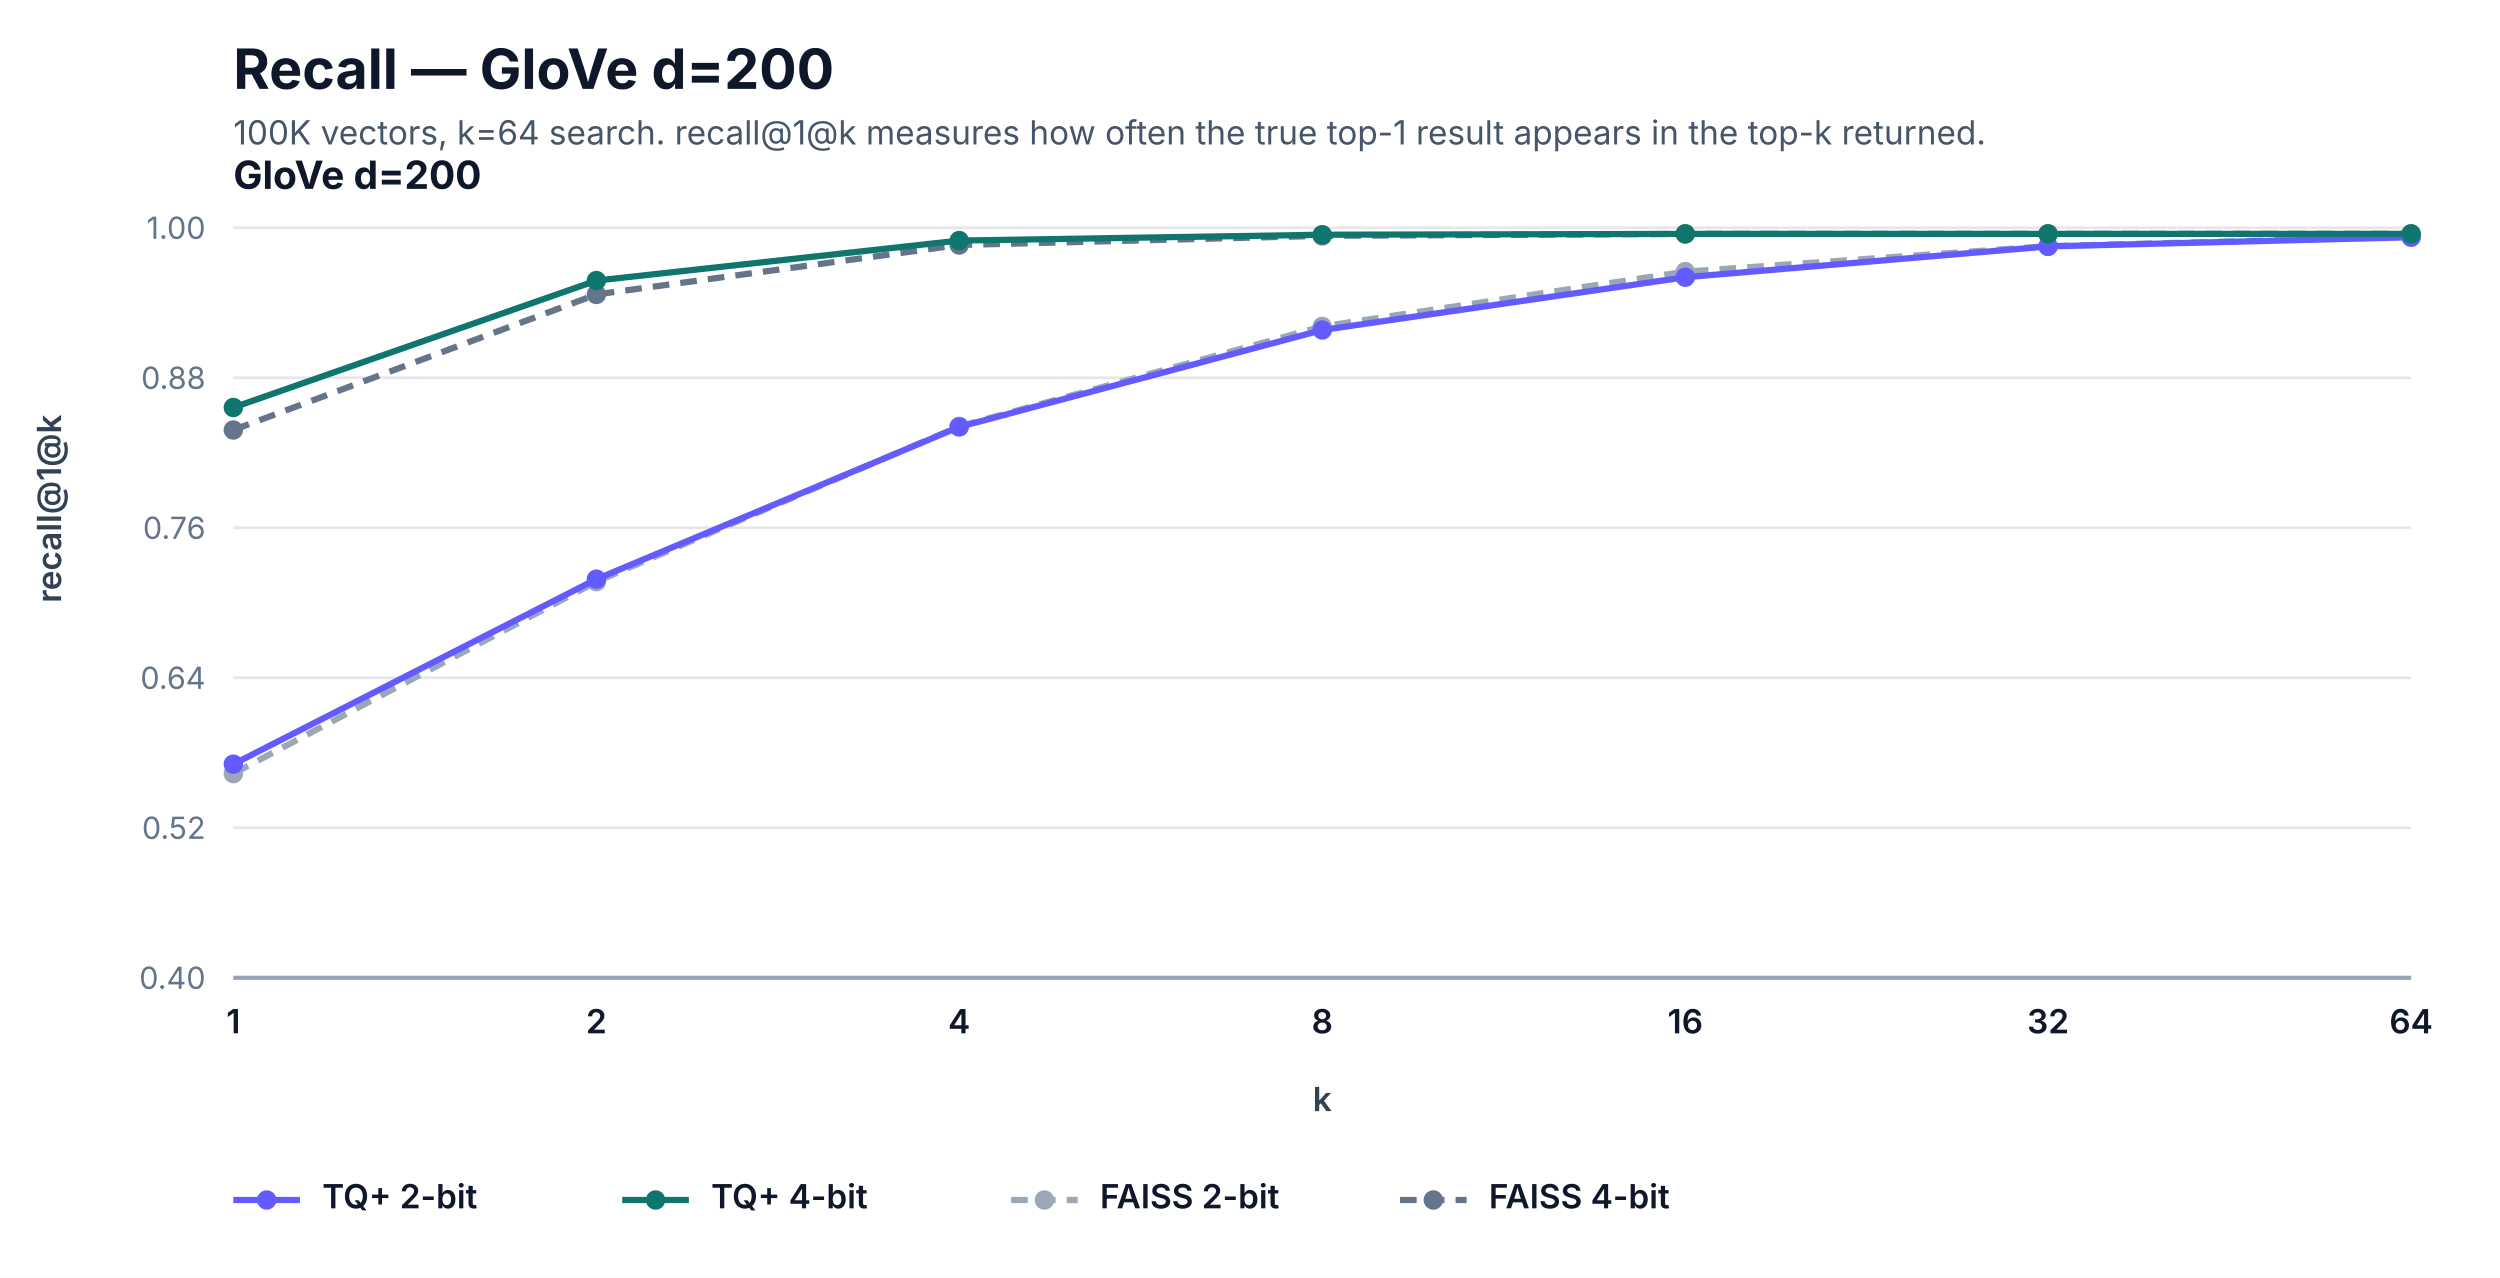
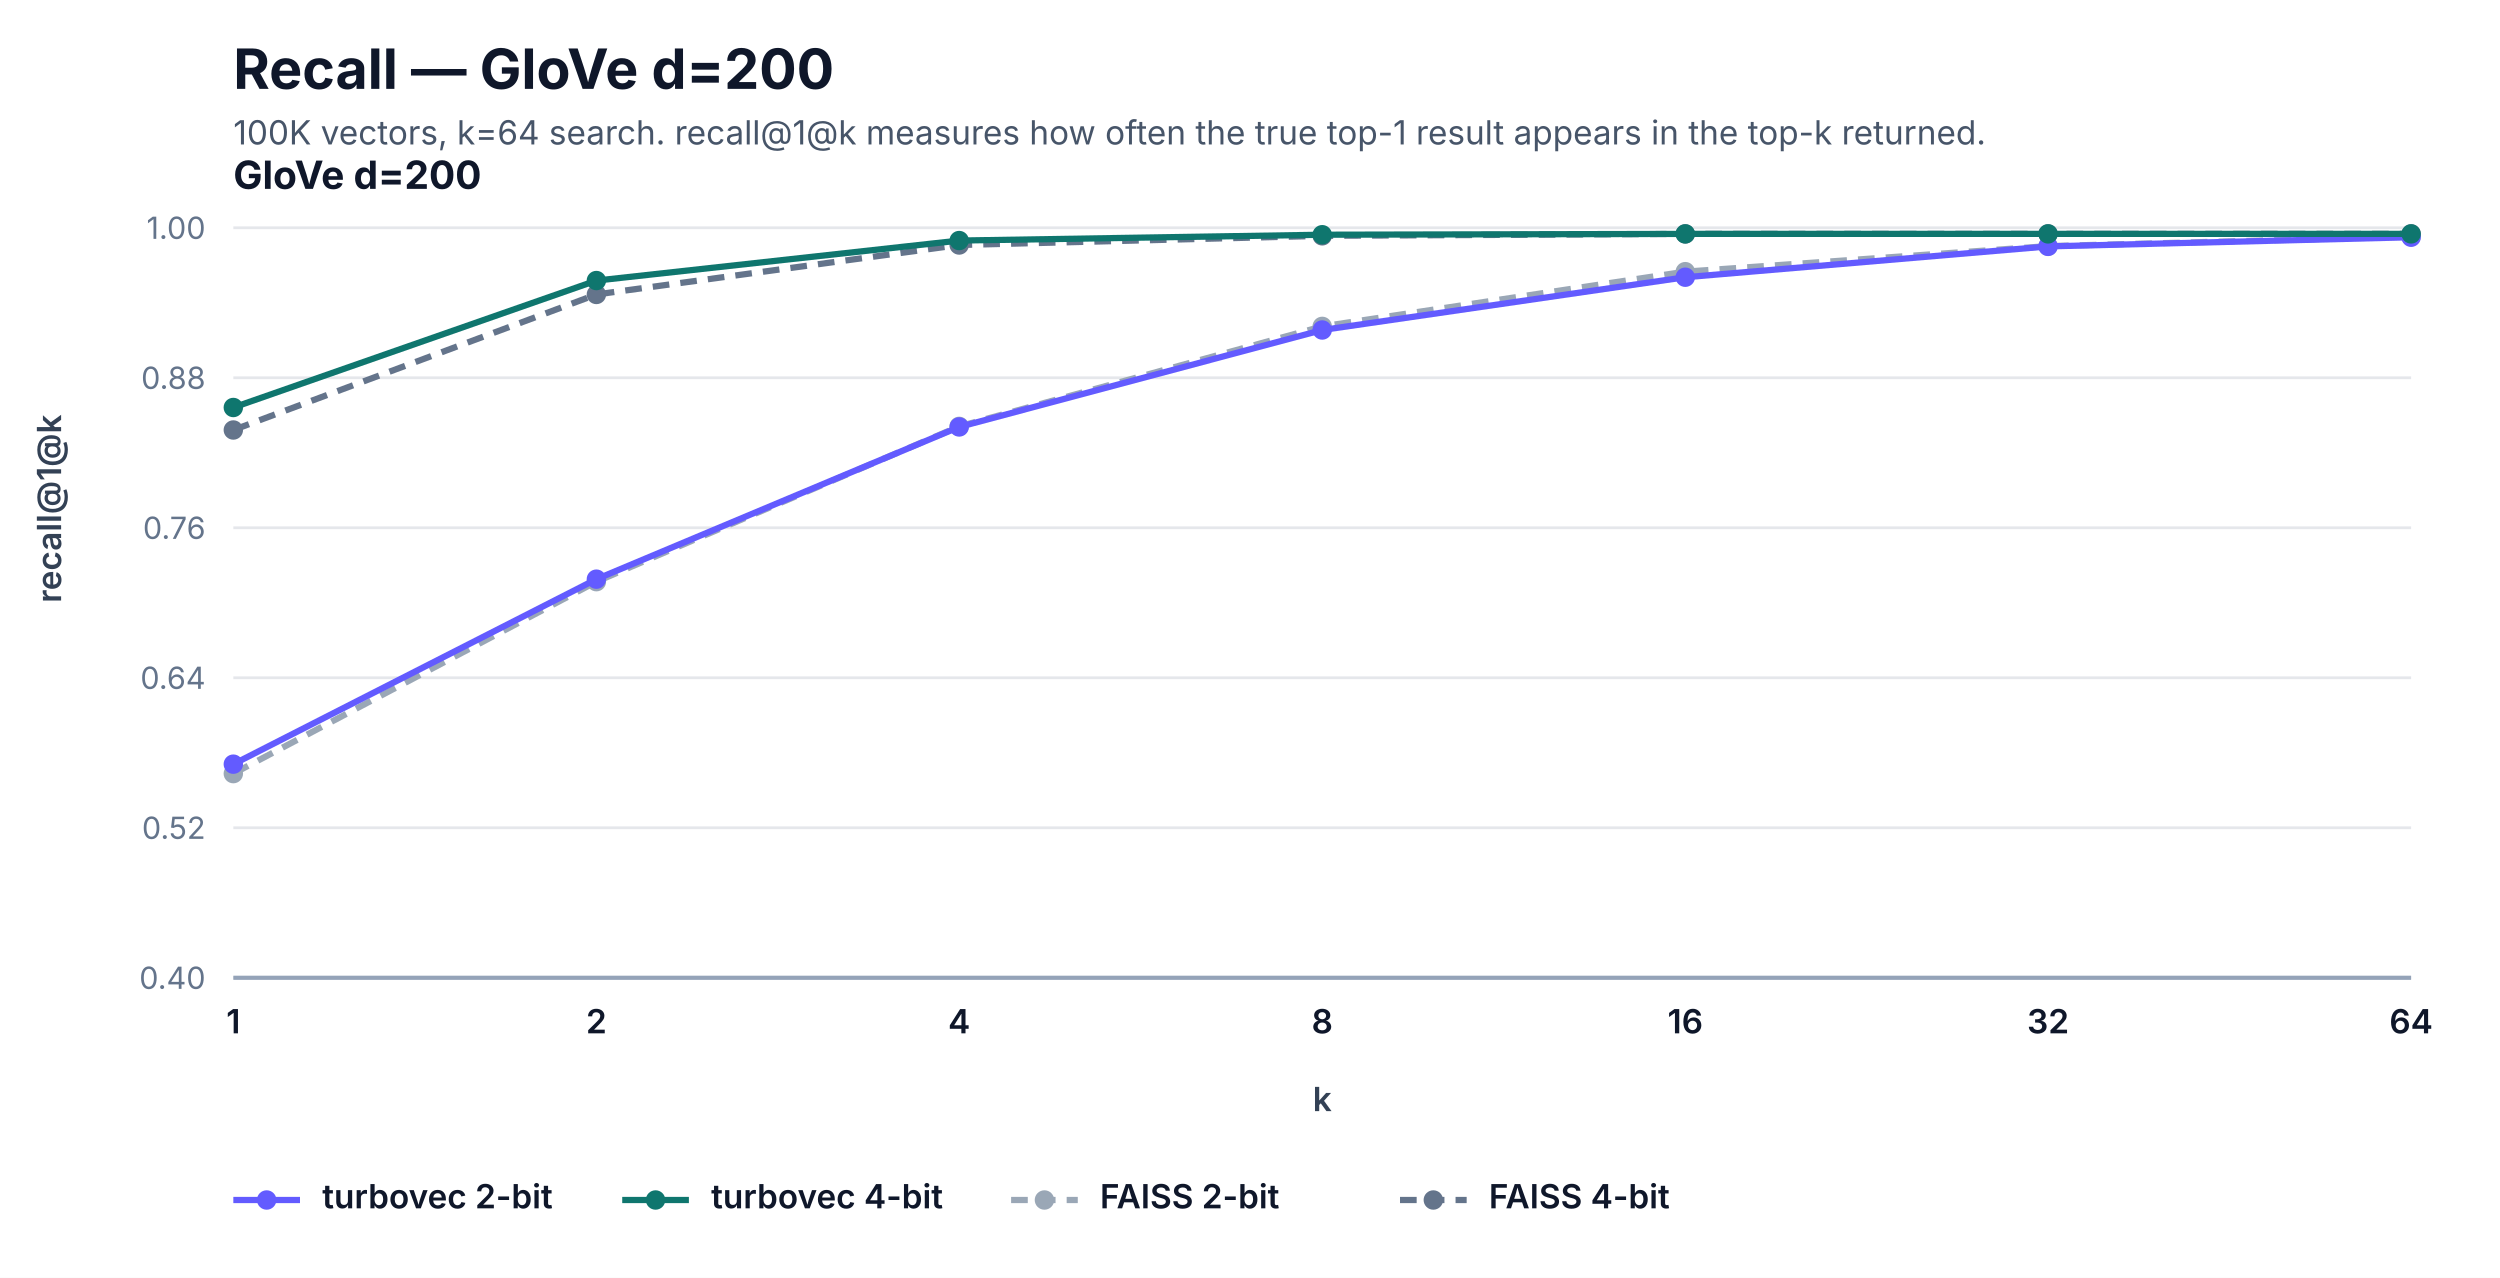
<svg xmlns="http://www.w3.org/2000/svg" width="900" height="460" viewBox="0 0 900 460" role="img" aria-label="Recall — GloVe d=200">
  <style>
  .title { font: 700 20px -apple-system, BlinkMacSystemFont, "Segoe UI", sans-serif; fill: #0f172a; }
  .subtitle { font: 400 12px -apple-system, BlinkMacSystemFont, "Segoe UI", sans-serif; fill: #475569; }
  .panel { font: 700 14px -apple-system, BlinkMacSystemFont, "Segoe UI", sans-serif; fill: #0f172a; }
  .label { font: 600 12px -apple-system, BlinkMacSystemFont, "Segoe UI", sans-serif; fill: #0f172a; }
  .secondary { font: 400 11px -apple-system, BlinkMacSystemFont, "Segoe UI", sans-serif; fill: #475569; }
  .tick { font: 400 11px -apple-system, BlinkMacSystemFont, "Segoe UI", sans-serif; fill: #64748b; }
  .value { font: 700 11px -apple-system, BlinkMacSystemFont, "Segoe UI", sans-serif; fill: #0f172a; }
  .value-accent { font: 700 11px -apple-system, BlinkMacSystemFont, "Segoe UI", sans-serif; fill: #4338ca; }
  .axis { font: 600 12px -apple-system, BlinkMacSystemFont, "Segoe UI", sans-serif; fill: #334155; }
  .legend { font: 600 12px -apple-system, BlinkMacSystemFont, "Segoe UI", sans-serif; fill: #0f172a; }
</style>
  <rect width="100%" height="100%" fill="#ffffff" />
  <text x="84" y="32" class="title">Recall — GloVe d=200</text>
  <text x="84" y="52" class="subtitle">100K vectors, k=64 search. recall@1@k measures how often the true top-1 result appears in the top-k returned.</text>
  <line x1="84" y1="352.0" x2="868" y2="352.0" stroke="#e5e7eb" stroke-width="1" />
  <text x="74" y="356.0" text-anchor="end" class="tick">0.40</text>
  <line x1="84" y1="298.0" x2="868" y2="298.0" stroke="#e5e7eb" stroke-width="1" />
  <text x="74" y="302.0" text-anchor="end" class="tick">0.52</text>
  <line x1="84" y1="244.0" x2="868" y2="244.0" stroke="#e5e7eb" stroke-width="1" />
  <text x="74" y="248.0" text-anchor="end" class="tick">0.64</text>
  <line x1="84" y1="190.0" x2="868" y2="190.0" stroke="#e5e7eb" stroke-width="1" />
  <text x="74" y="194.0" text-anchor="end" class="tick">0.76</text>
  <line x1="84" y1="136.0" x2="868" y2="136.0" stroke="#e5e7eb" stroke-width="1" />
  <text x="74" y="140.0" text-anchor="end" class="tick">0.88</text>
  <line x1="84" y1="82.0" x2="868" y2="82.0" stroke="#e5e7eb" stroke-width="1" />
  <text x="74" y="86.0" text-anchor="end" class="tick">1.00</text>
  <line x1="84" y1="352.0" x2="868" y2="352.0" stroke="#94a3b8" stroke-width="1.5" />
  <text x="84" y="68" class="panel">GloVe d=200</text>
  <text x="84.0" y="372" text-anchor="middle" class="label">1</text>
  <text x="214.7" y="372" text-anchor="middle" class="label">2</text>
  <text x="345.3" y="372" text-anchor="middle" class="label">4</text>
  <text x="476.0" y="372" text-anchor="middle" class="label">8</text>
  <text x="606.7" y="372" text-anchor="middle" class="label">16</text>
  <text x="737.3" y="372" text-anchor="middle" class="label">32</text>
  <text x="868.0" y="372" text-anchor="middle" class="label">64</text>
  <path d="M 84.0,278.5 L 214.7,209.4 L 345.3,153.5 L 476.0,117.5 L 606.7,97.8 L 737.3,88.6 L 868.0,85.2" fill="none" stroke="#9aa7b6" stroke-width="2.25" stroke-dasharray="6 4" />
  <circle cx="84.0" cy="278.5" r="3.5" fill="#9aa7b6" />
  <circle cx="214.7" cy="209.4" r="3.5" fill="#9aa7b6" />
  <circle cx="345.3" cy="153.5" r="3.5" fill="#9aa7b6" />
  <circle cx="476.0" cy="117.5" r="3.5" fill="#9aa7b6" />
  <circle cx="606.7" cy="97.8" r="3.5" fill="#9aa7b6" />
  <circle cx="737.3" cy="88.6" r="3.5" fill="#9aa7b6" />
  <circle cx="868.0" cy="85.2" r="3.5" fill="#9aa7b6" />
  <path d="M 84.0,154.8 L 214.7,106.0 L 345.3,88.2 L 476.0,84.9 L 606.7,84.2 L 737.3,84.2 L 868.0,84.2" fill="none" stroke="#64748b" stroke-width="2.25" stroke-dasharray="6 4" />
  <circle cx="84.0" cy="154.8" r="3.5" fill="#64748b" />
  <circle cx="214.7" cy="106.0" r="3.5" fill="#64748b" />
  <circle cx="345.3" cy="88.2" r="3.5" fill="#64748b" />
  <circle cx="476.0" cy="84.9" r="3.5" fill="#64748b" />
  <circle cx="606.7" cy="84.2" r="3.5" fill="#64748b" />
  <circle cx="737.3" cy="84.2" r="3.5" fill="#64748b" />
  <circle cx="868.0" cy="84.2" r="3.5" fill="#64748b" />
  <path d="M 84.0,275.1 L 214.7,208.5 L 345.3,153.7 L 476.0,118.8 L 606.7,99.8 L 737.3,88.7 L 868.0,85.4" fill="none" stroke="#635bff" stroke-width="2.25" />
  <circle cx="84.0" cy="275.1" r="3.5" fill="#635bff" />
  <circle cx="214.7" cy="208.5" r="3.5" fill="#635bff" />
  <circle cx="345.3" cy="153.7" r="3.5" fill="#635bff" />
  <circle cx="476.0" cy="118.8" r="3.5" fill="#635bff" />
  <circle cx="606.7" cy="99.8" r="3.5" fill="#635bff" />
  <circle cx="737.3" cy="88.7" r="3.5" fill="#635bff" />
  <circle cx="868.0" cy="85.4" r="3.5" fill="#635bff" />
  <path d="M 84.0,146.7 L 214.7,101.0 L 345.3,86.6 L 476.0,84.5 L 606.7,84.2 L 737.3,84.2 L 868.0,84.2" fill="none" stroke="#0f766e" stroke-width="2.25" />
  <circle cx="84.0" cy="146.7" r="3.5" fill="#0f766e" />
  <circle cx="214.7" cy="101.0" r="3.5" fill="#0f766e" />
  <circle cx="345.3" cy="86.6" r="3.5" fill="#0f766e" />
  <circle cx="476.0" cy="84.5" r="3.5" fill="#0f766e" />
  <circle cx="606.7" cy="84.2" r="3.5" fill="#0f766e" />
  <circle cx="737.3" cy="84.2" r="3.5" fill="#0f766e" />
  <circle cx="868.0" cy="84.2" r="3.5" fill="#0f766e" />
  <text x="22" y="217.0" transform="rotate(-90, 22, 217.0)" class="axis">recall@1@k</text>
  <text x="476.0" y="400" text-anchor="middle" class="axis">k</text>
  <line x1="84" y1="432" x2="108" y2="432" stroke="#635bff" stroke-width="2.25" />
  <circle cx="96" cy="432" r="3.5" fill="#635bff" />
-   <text x="116" y="435" class="legend">TQ+ 2-bit</text>
+   <text x="116" y="435" class="legend">turbovec 2-bit</text>
  <line x1="224" y1="432" x2="248" y2="432" stroke="#0f766e" stroke-width="2.25" />
  <circle cx="236" cy="432" r="3.5" fill="#0f766e" />
-   <text x="256" y="435" class="legend">TQ+ 4-bit</text>
+   <text x="256" y="435" class="legend">turbovec 4-bit</text>
  <line x1="364" y1="432" x2="388" y2="432" stroke="#9aa7b6" stroke-width="2.25" stroke-dasharray="6 4" />
  <circle cx="376" cy="432" r="3.5" fill="#9aa7b6" />
  <text x="396" y="435" class="legend">FAISS 2-bit</text>
  <line x1="504" y1="432" x2="528" y2="432" stroke="#64748b" stroke-width="2.25" stroke-dasharray="6 4" />
  <circle cx="516" cy="432" r="3.5" fill="#64748b" />
  <text x="536" y="435" class="legend">FAISS 4-bit</text>
</svg>
